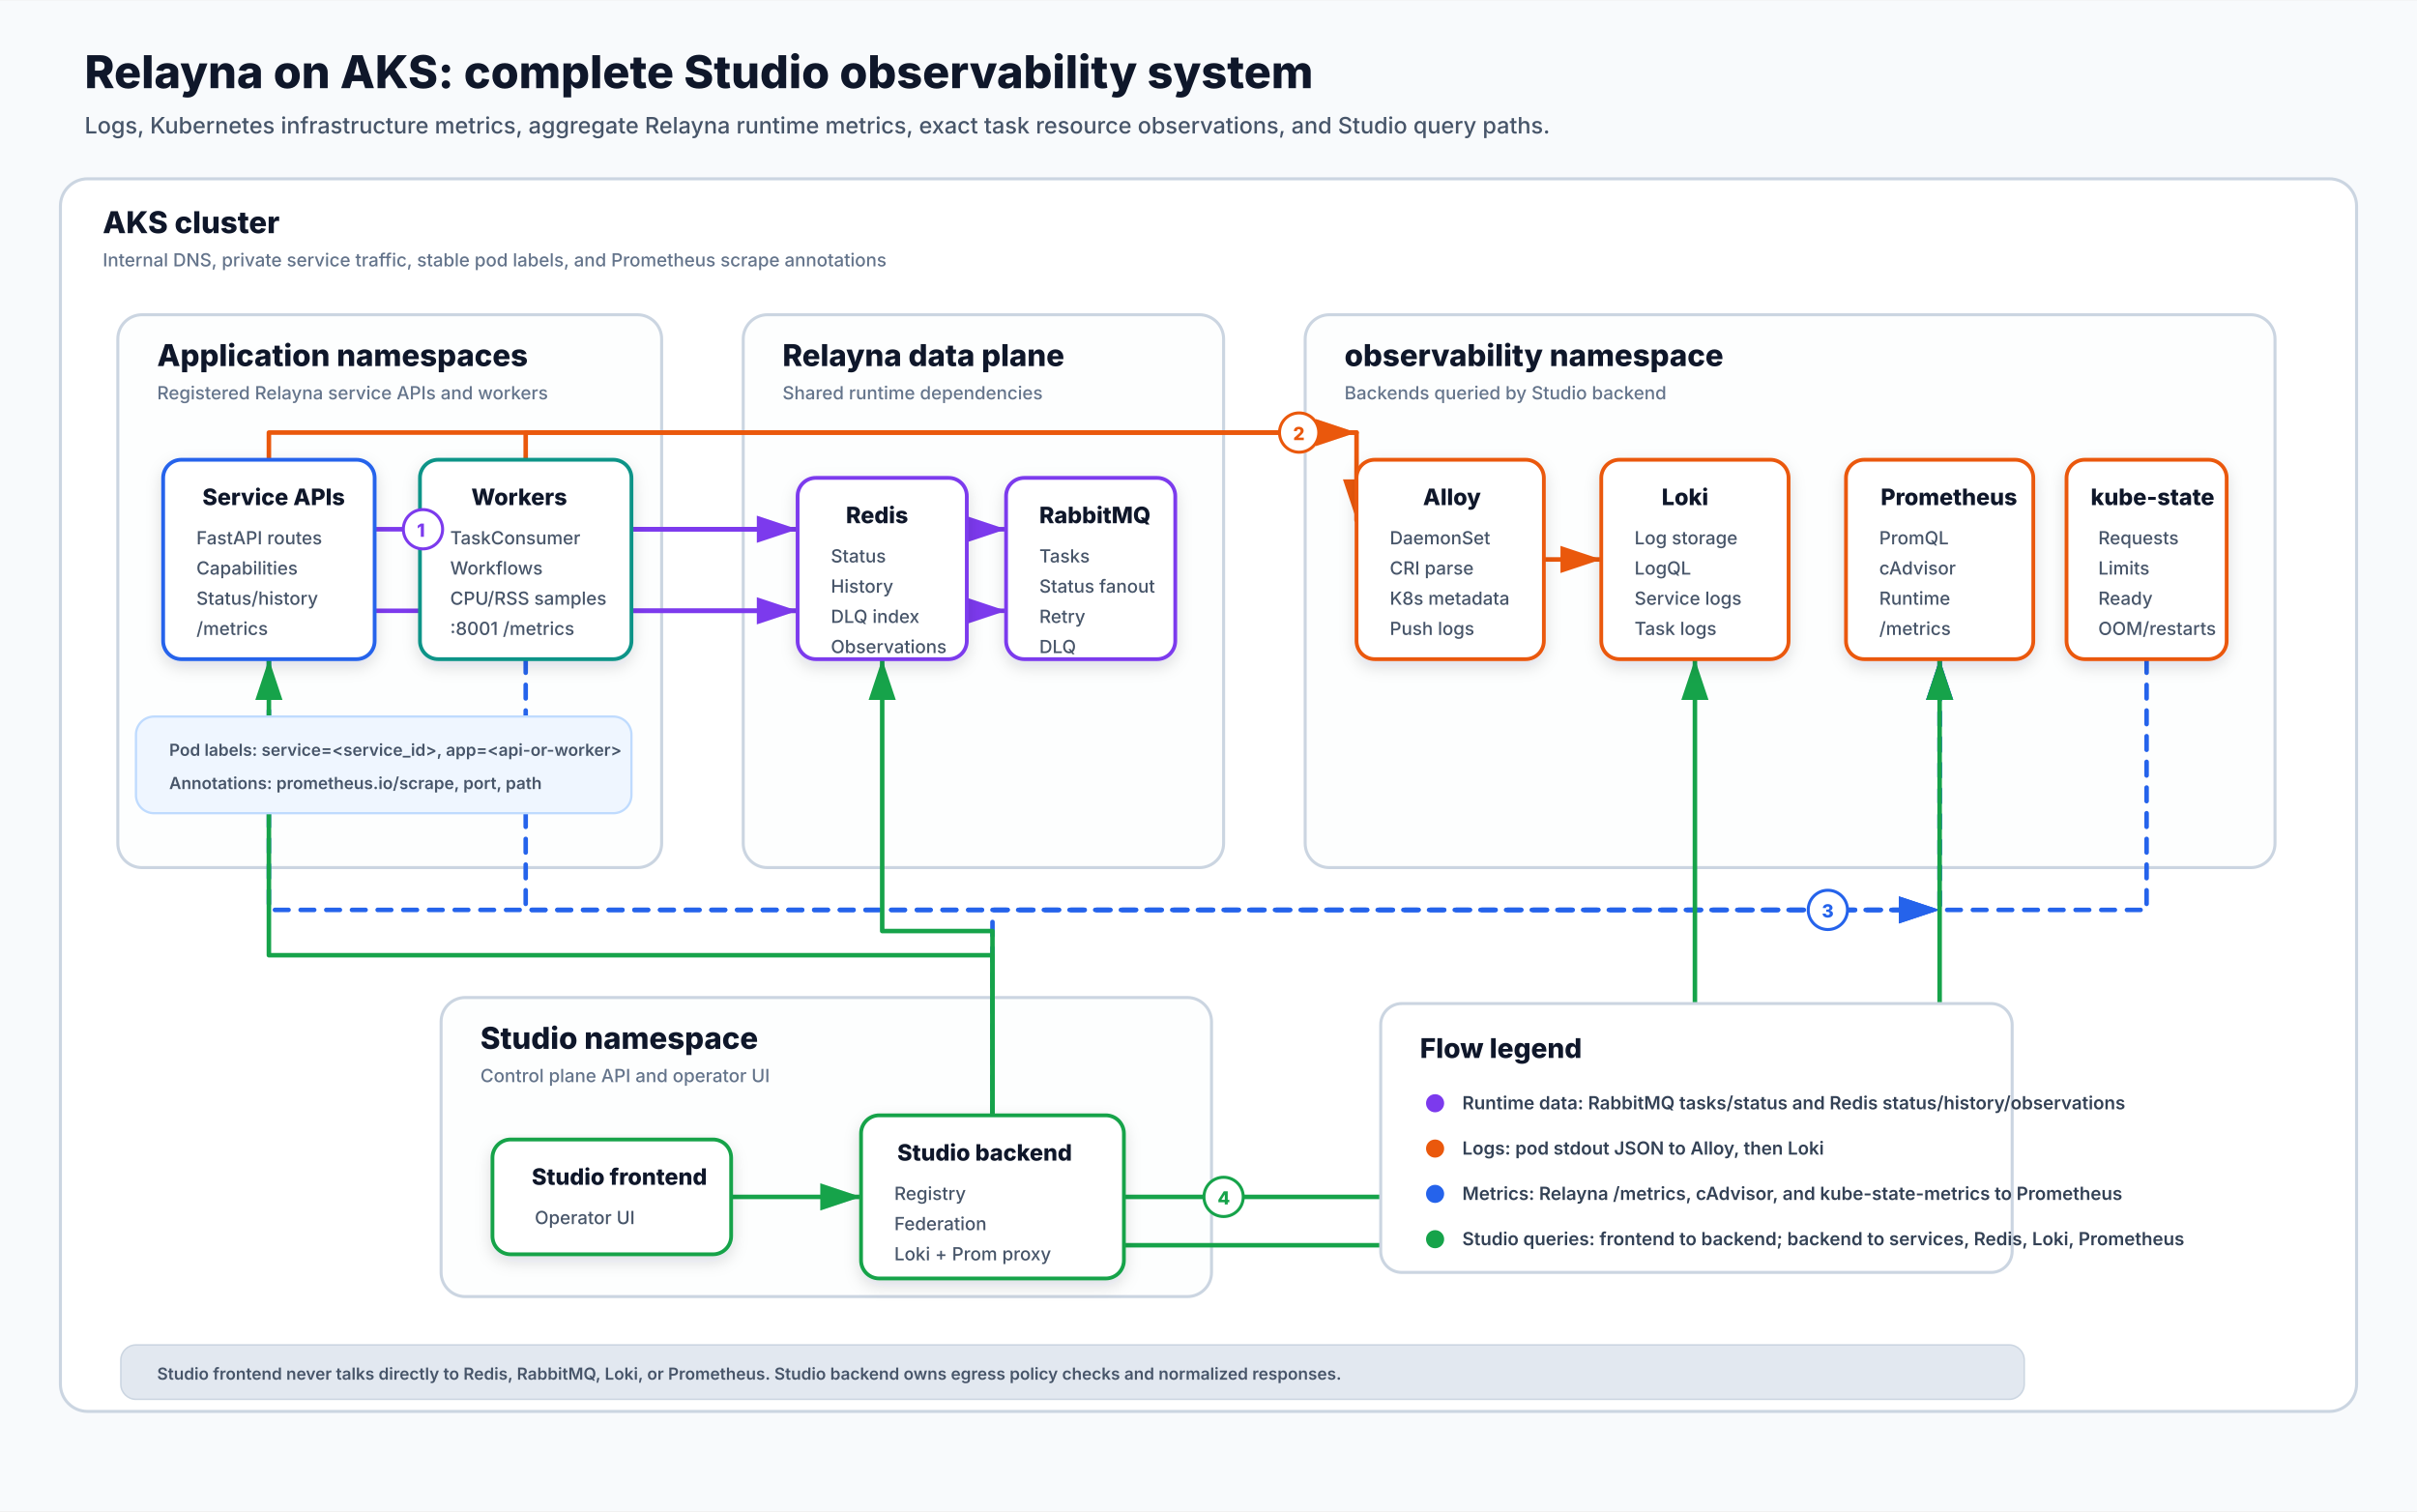
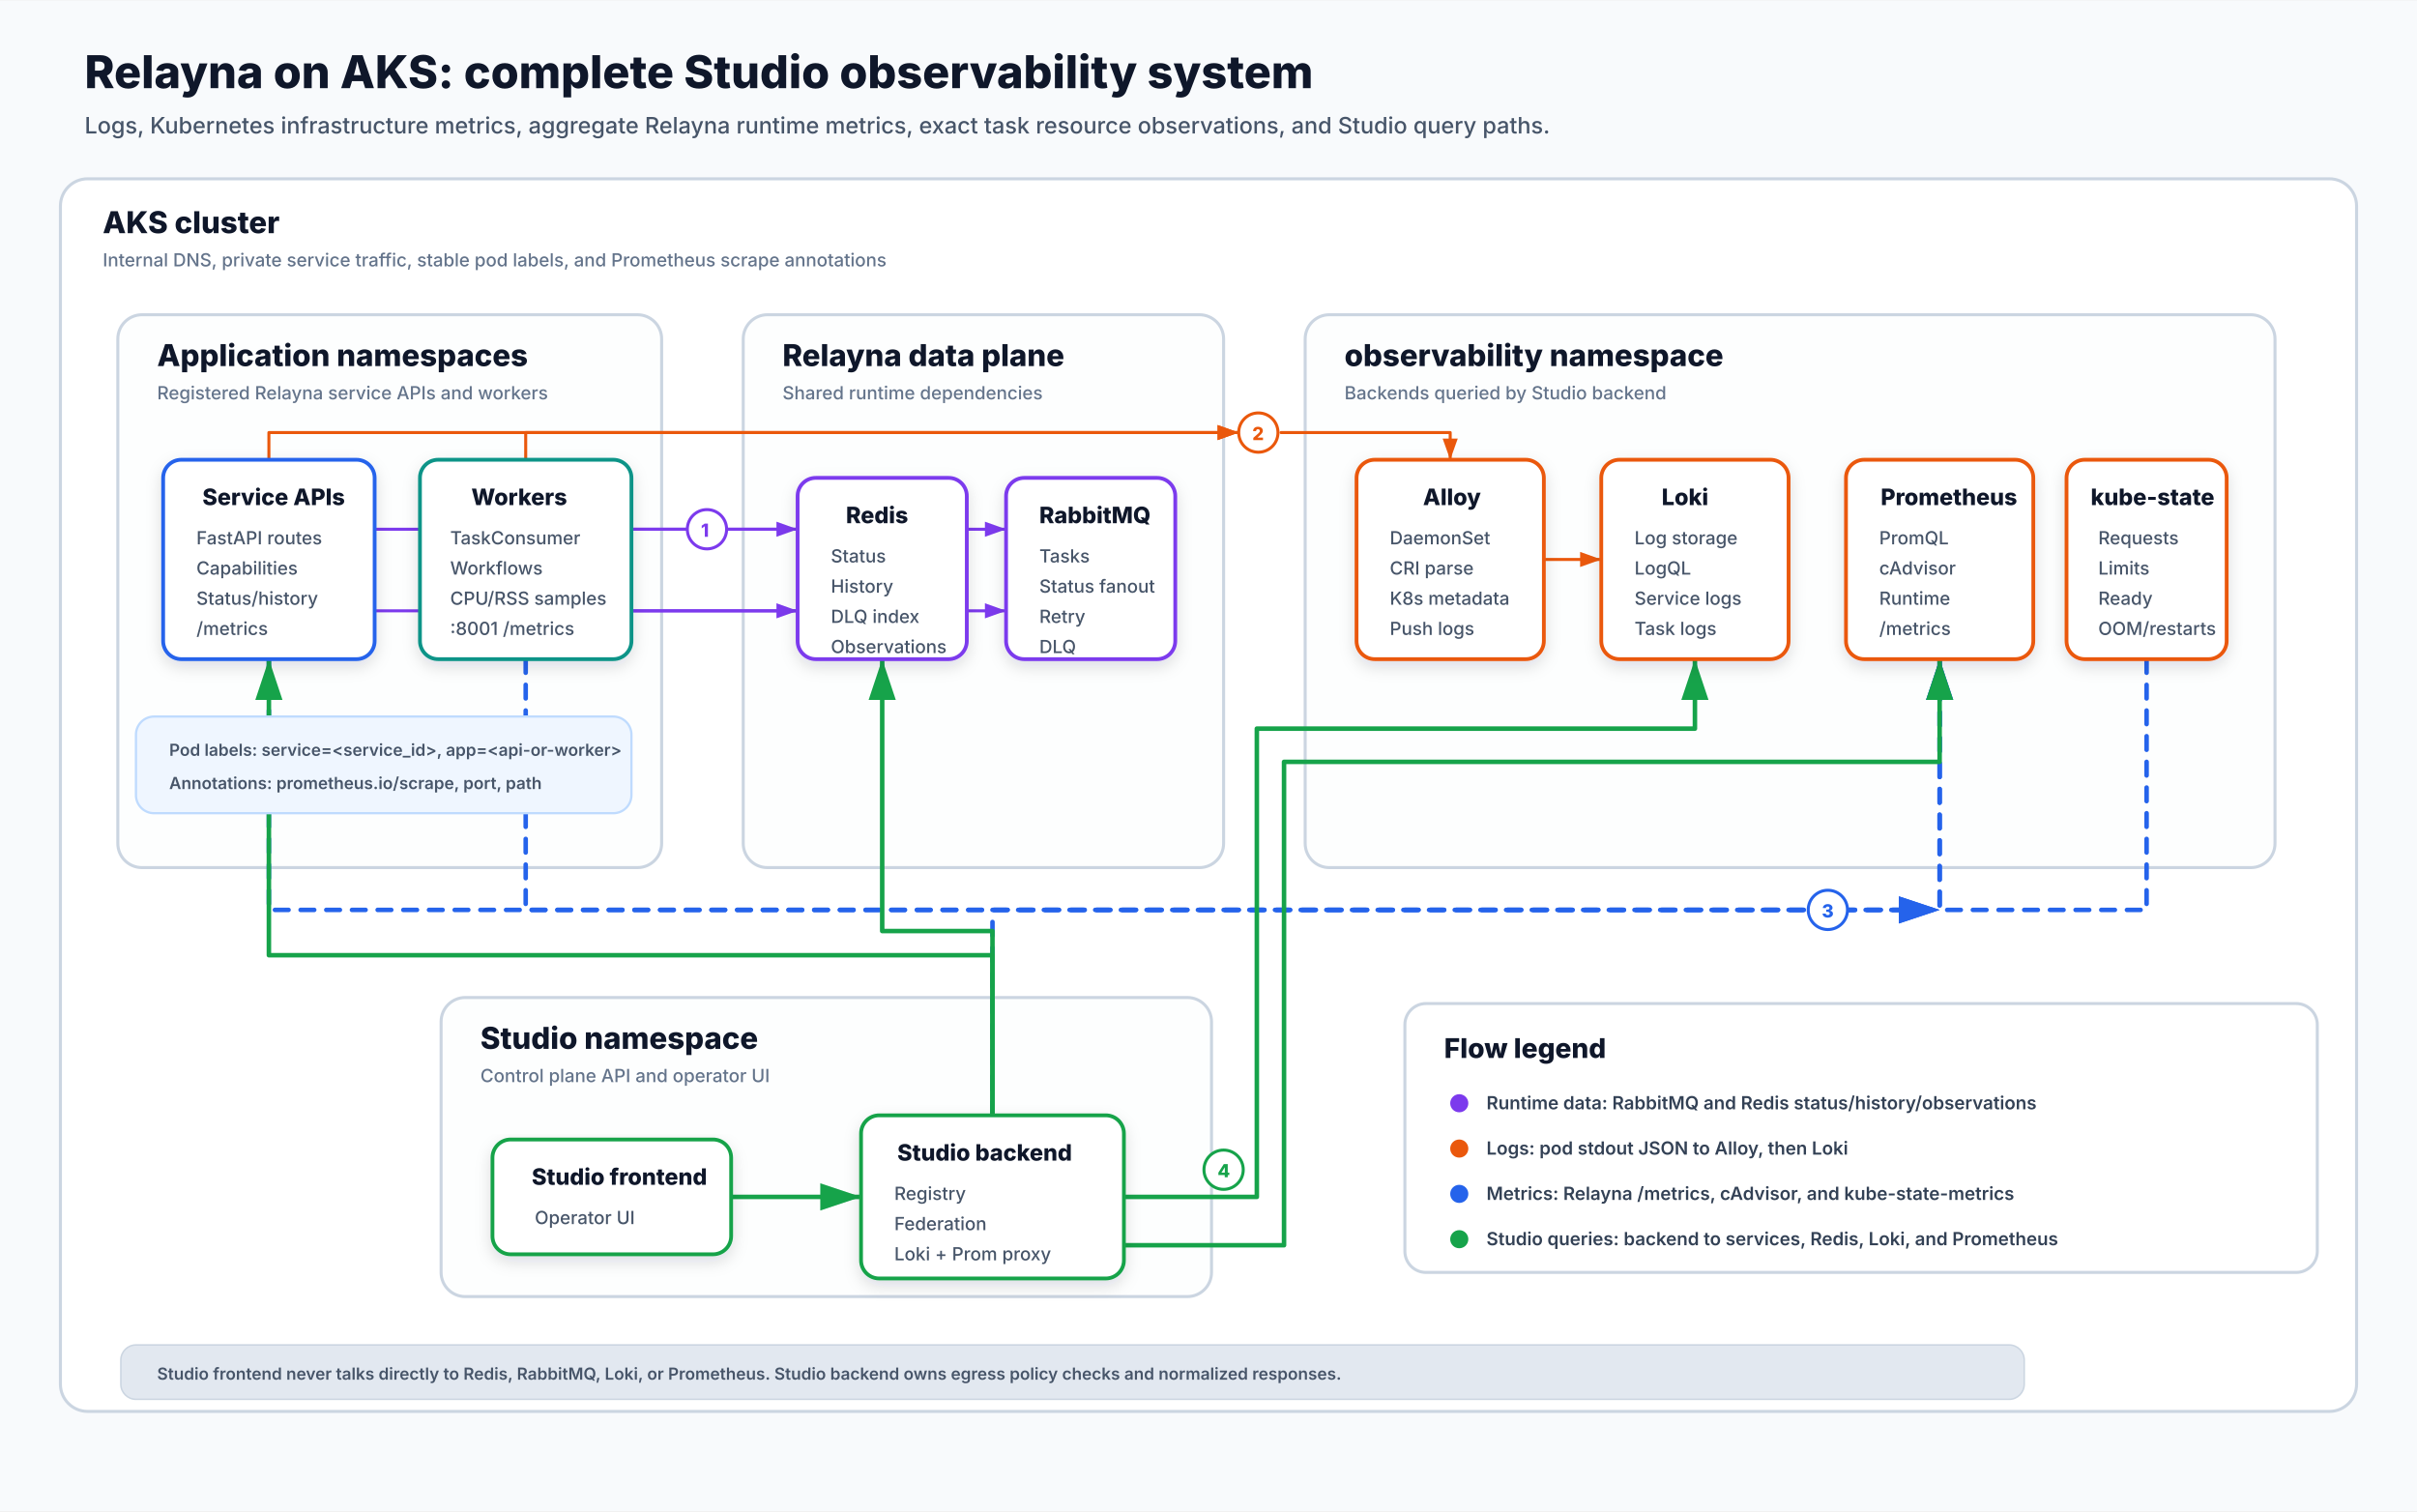
<svg xmlns="http://www.w3.org/2000/svg" width="1100" height="688" viewBox="0 0 1600 1000" role="img" aria-labelledby="title desc">
  <defs>
    <marker id="arrow-blue" markerWidth="10" markerHeight="10" refX="9" refY="3" orient="auto" markerUnits="strokeWidth">
      <path d="M0,0 L0,6 L9,3 z" fill="#2563eb" />
    </marker>
    <marker id="arrow-green" markerWidth="10" markerHeight="10" refX="9" refY="3" orient="auto" markerUnits="strokeWidth">
      <path d="M0,0 L0,6 L9,3 z" fill="#16a34a" />
    </marker>
-     <marker id="arrow-purple" markerWidth="10" markerHeight="10" refX="9" refY="3" orient="auto" markerUnits="strokeWidth">
-       <path d="M0,0 L0,6 L9,3 z" fill="#7c3aed" />
+     <marker id="arrow-purple" markerWidth="8" markerHeight="8" refX="7" refY="2.5" orient="auto" markerUnits="strokeWidth">
+       <path d="M0,0 L0,5 L7,2.5 z" fill="#7c3aed" />
    </marker>
-     <marker id="arrow-orange" markerWidth="10" markerHeight="10" refX="9" refY="3" orient="auto" markerUnits="strokeWidth">
-       <path d="M0,0 L0,6 L9,3 z" fill="#ea580c" />
+     <marker id="arrow-orange" markerWidth="8" markerHeight="8" refX="7" refY="2.5" orient="auto" markerUnits="strokeWidth">
+       <path d="M0,0 L0,5 L7,2.5 z" fill="#ea580c" />
    </marker>
    <filter id="shadow" x="-10%" y="-10%" width="120%" height="130%">
      <feDropShadow dx="0" dy="4" stdDeviation="5" flood-color="#0f172a" flood-opacity="0.13" />
    </filter>
    <style>
      .bg { fill: #f8fafc; }
      .cluster { fill: #ffffff; stroke: #cbd5e1; stroke-width: 2; rx: 18; }
      .cluster-fill { fill: #fdfefe; stroke: #cbd5e1; stroke-width: 2; rx: 16; }
      .title { font: 800 30px Inter, Arial, sans-serif; fill: #0f172a; }
      .subtitle { font: 500 15px Inter, Arial, sans-serif; fill: #475569; }
      .cluster-title { font: 800 20px Inter, Arial, sans-serif; fill: #0f172a; }
      .cluster-subtitle { font: 500 12px Inter, Arial, sans-serif; fill: #64748b; }
      .node { fill: #ffffff; stroke-width: 2.5; rx: 12; filter: url(#shadow); }
      .node-title { font: 800 15px Inter, Arial, sans-serif; fill: #0f172a; }
      .node-body { font: 500 12px Inter, Arial, sans-serif; fill: #475569; }
      .small { font: 600 11px Inter, Arial, sans-serif; fill: #475569; }
      .legend-title { font: 800 18px Inter, Arial, sans-serif; fill: #0f172a; }
      .legend-text { font: 600 12px Inter, Arial, sans-serif; fill: #334155; }
      .api { stroke: #2563eb; }
      .worker { stroke: #0d9488; }
      .data { stroke: #7c3aed; }
      .obs { stroke: #ea580c; }
      .studio { stroke: #16a34a; }
      .arrow { fill: none; stroke-width: 3; stroke-linecap: round; stroke-linejoin: round; }
      .arrow-blue { stroke: #2563eb; marker-end: url(#arrow-blue); }
      .arrow-green { stroke: #16a34a; marker-end: url(#arrow-green); }
-       .arrow-purple { stroke: #7c3aed; marker-end: url(#arrow-purple); }
-       .arrow-orange { stroke: #ea580c; marker-end: url(#arrow-orange); }
+       .arrow-purple { stroke: #7c3aed; stroke-width: 2; marker-end: url(#arrow-purple); }
+       .arrow-orange { stroke: #ea580c; stroke-width: 2; marker-end: url(#arrow-orange); }
      .dash { stroke-dasharray: 9 8; }
      .badge { fill: #ffffff; stroke-width: 2; }
      .badge-text { font: 800 12px Inter, Arial, sans-serif; }
    </style>
  </defs>
  <rect class="bg" width="1600" height="1000" />
  <text x="56" y="58" class="title">Relayna on AKS: complete Studio observability system</text>
  <text x="56" y="88" class="subtitle">Logs, Kubernetes infrastructure metrics, aggregate Relayna runtime metrics, exact task resource observations, and Studio query paths.</text>
  <rect x="40" y="118" width="1520" height="816" class="cluster" />
  <text x="68" y="154" class="cluster-title">AKS cluster</text>
  <text x="68" y="176" class="cluster-subtitle">Internal DNS, private service traffic, stable pod labels, and Prometheus scrape annotations</text>
  <rect x="78" y="208" width="360" height="366" class="cluster-fill" />
  <text x="104" y="242" class="cluster-title">Application namespaces</text>
  <text x="104" y="264" class="cluster-subtitle">Registered Relayna service APIs and workers</text>
  <rect x="492" y="208" width="318" height="366" class="cluster-fill" />
  <text x="518" y="242" class="cluster-title">Relayna data plane</text>
  <text x="518" y="264" class="cluster-subtitle">Shared runtime dependencies</text>
  <rect x="864" y="208" width="642" height="366" class="cluster-fill" />
  <text x="890" y="242" class="cluster-title">observability namespace</text>
  <text x="890" y="264" class="cluster-subtitle">Backends queried by Studio backend</text>
  <rect x="292" y="660" width="510" height="198" class="cluster-fill" />
  <text x="318" y="694" class="cluster-title">Studio namespace</text>
  <text x="318" y="716" class="cluster-subtitle">Control plane API and operator UI</text>
  <path d="M248 350 H528" class="arrow arrow-purple" />
  <path d="M418 350 H666" class="arrow arrow-purple" />
  <path d="M418 404 H666" class="arrow arrow-purple" />
  <path d="M248 404 H528" class="arrow arrow-purple" />
-   <path d="M178 304 V286 H898 V344" class="arrow arrow-orange" />
-   <path d="M348 304 V286 H898" class="arrow arrow-orange" />
+   <path d="M178 304 V286 H820" class="arrow arrow-orange" />
+   <path d="M348 304 V286 H820" class="arrow arrow-orange" />
+   <path d="M848 286 H960 V304" class="arrow arrow-orange" />
  <path d="M1022 370 H1060" class="arrow arrow-orange" />
  <path d="M178 436 V602 H1284 V436" class="arrow arrow-blue dash" />
  <path d="M348 436 V602 H1284" class="arrow arrow-blue dash" />
  <path d="M657 738 V602 H1284" class="arrow arrow-blue dash" />
  <path d="M1421 436 V602 H1284 V436" class="arrow arrow-blue dash" />
  <path d="M484 792 H570" class="arrow arrow-green" />
  <path d="M657 738 V632 H178 V436" class="arrow arrow-green" />
  <path d="M657 738 V616 H584 V436" class="arrow arrow-green" />
-   <path d="M744 792 H1122 V436" class="arrow arrow-green" />
-   <path d="M744 824 H1284 V436" class="arrow arrow-green" />
+   <path d="M744 792 H832 V482 H1122 V436" class="arrow arrow-green" />
+   <path d="M744 824 H850 V504 H1284 V436" class="arrow arrow-green" />
  <rect x="108" y="304" width="140" height="132" class="node api" />
  <text x="134" y="334" class="node-title">Service APIs</text>
  <text x="130" y="360" class="node-body">FastAPI routes</text>
  <text x="130" y="380" class="node-body">Capabilities</text>
  <text x="130" y="400" class="node-body">Status/history</text>
  <text x="130" y="420" class="node-body">/metrics</text>
  <rect x="278" y="304" width="140" height="132" class="node worker" />
  <text x="312" y="334" class="node-title">Workers</text>
  <text x="298" y="360" class="node-body">TaskConsumer</text>
  <text x="298" y="380" class="node-body">Workflows</text>
  <text x="298" y="400" class="node-body">CPU/RSS samples</text>
  <text x="298" y="420" class="node-body">:8001 /metrics</text>
  <rect x="90" y="474" width="328" height="64" rx="12" fill="#eff6ff" stroke="#bfdbfe" stroke-width="1.5" />
  <text x="112" y="500" class="small">Pod labels: service=&lt;service_id&gt;, app=&lt;api-or-worker&gt;</text>
  <text x="112" y="522" class="small">Annotations: prometheus.io/scrape, port, path</text>
  <rect x="528" y="316" width="112" height="120" class="node data" />
  <text x="560" y="346" class="node-title">Redis</text>
  <text x="550" y="372" class="node-body">Status</text>
  <text x="550" y="392" class="node-body">History</text>
  <text x="550" y="412" class="node-body">DLQ index</text>
  <text x="550" y="432" class="node-body">Observations</text>
  <rect x="666" y="316" width="112" height="120" class="node data" />
  <text x="688" y="346" class="node-title">RabbitMQ</text>
  <text x="688" y="372" class="node-body">Tasks</text>
  <text x="688" y="392" class="node-body">Status fanout</text>
  <text x="688" y="412" class="node-body">Retry</text>
  <text x="688" y="432" class="node-body">DLQ</text>
  <rect x="898" y="304" width="124" height="132" class="node obs" />
  <text x="942" y="334" class="node-title">Alloy</text>
  <text x="920" y="360" class="node-body">DaemonSet</text>
  <text x="920" y="380" class="node-body">CRI parse</text>
  <text x="920" y="400" class="node-body">K8s metadata</text>
  <text x="920" y="420" class="node-body">Push logs</text>
  <rect x="1060" y="304" width="124" height="132" class="node obs" />
  <text x="1100" y="334" class="node-title">Loki</text>
  <text x="1082" y="360" class="node-body">Log storage</text>
  <text x="1082" y="380" class="node-body">LogQL</text>
  <text x="1082" y="400" class="node-body">Service logs</text>
  <text x="1082" y="420" class="node-body">Task logs</text>
  <rect x="1222" y="304" width="124" height="132" class="node obs" />
  <text x="1245" y="334" class="node-title">Prometheus</text>
  <text x="1244" y="360" class="node-body">PromQL</text>
  <text x="1244" y="380" class="node-body">cAdvisor</text>
  <text x="1244" y="400" class="node-body">Runtime</text>
  <text x="1244" y="420" class="node-body">/metrics</text>
  <rect x="1368" y="304" width="106" height="132" class="node obs" />
  <text x="1384" y="334" class="node-title">kube-state</text>
  <text x="1389" y="360" class="node-body">Requests</text>
  <text x="1389" y="380" class="node-body">Limits</text>
  <text x="1389" y="400" class="node-body">Ready</text>
  <text x="1389" y="420" class="node-body">OOM/restarts</text>
  <rect x="326" y="754" width="158" height="76" class="node studio" />
  <text x="352" y="784" class="node-title">Studio frontend</text>
  <text x="354" y="810" class="node-body">Operator UI</text>
  <rect x="570" y="738" width="174" height="108" class="node studio" />
  <text x="594" y="768" class="node-title">Studio backend</text>
  <text x="592" y="794" class="node-body">Registry</text>
  <text x="592" y="814" class="node-body">Federation</text>
  <text x="592" y="834" class="node-body">Loki + Prom proxy</text>
-   <circle cx="280" cy="350" r="13" class="badge" stroke="#7c3aed" />
-   <text x="276" y="355" class="badge-text" fill="#7c3aed">1</text>
-   <circle cx="860" cy="286" r="13" class="badge" stroke="#ea580c" />
-   <text x="856" y="291" class="badge-text" fill="#ea580c">2</text>
+   <circle cx="468" cy="350" r="13" class="badge" stroke="#7c3aed" />
+   <text x="464" y="355" class="badge-text" fill="#7c3aed">1</text>
+   <circle cx="833" cy="286" r="13" class="badge" stroke="#ea580c" />
+   <text x="829" y="291" class="badge-text" fill="#ea580c">2</text>
  <circle cx="1210" cy="602" r="13" class="badge" stroke="#2563eb" />
  <text x="1206" y="607" class="badge-text" fill="#2563eb">3</text>
-   <circle cx="810" cy="792" r="13" class="badge" stroke="#16a34a" />
-   <text x="806" y="797" class="badge-text" fill="#16a34a">4</text>
-   <rect x="914" y="664" width="418" height="178" rx="14" fill="#ffffff" stroke="#cbd5e1" stroke-width="2" />
-   <text x="940" y="700" class="legend-title">Flow legend</text>
-   <circle cx="950" cy="730" r="6" fill="#7c3aed" />
-   <text x="968" y="734" class="legend-text">Runtime data: RabbitMQ tasks/status and Redis status/history/observations</text>
-   <circle cx="950" cy="760" r="6" fill="#ea580c" />
-   <text x="968" y="764" class="legend-text">Logs: pod stdout JSON to Alloy, then Loki</text>
-   <circle cx="950" cy="790" r="6" fill="#2563eb" />
-   <text x="968" y="794" class="legend-text">Metrics: Relayna /metrics, cAdvisor, and kube-state-metrics to Prometheus</text>
-   <circle cx="950" cy="820" r="6" fill="#16a34a" />
-   <text x="968" y="824" class="legend-text">Studio queries: frontend to backend; backend to services, Redis, Loki, Prometheus</text>
+   <circle cx="810" cy="774" r="13" class="badge" stroke="#16a34a" />
+   <text x="806" y="779" class="badge-text" fill="#16a34a">4</text>
+   <rect x="930" y="664" width="604" height="178" rx="14" fill="#ffffff" stroke="#cbd5e1" stroke-width="2" />
+   <text x="956" y="700" class="legend-title">Flow legend</text>
+   <circle cx="966" cy="730" r="6" fill="#7c3aed" />
+   <text x="984" y="734" class="legend-text">Runtime data: RabbitMQ and Redis status/history/observations</text>
+   <circle cx="966" cy="760" r="6" fill="#ea580c" />
+   <text x="984" y="764" class="legend-text">Logs: pod stdout JSON to Alloy, then Loki</text>
+   <circle cx="966" cy="790" r="6" fill="#2563eb" />
+   <text x="984" y="794" class="legend-text">Metrics: Relayna /metrics, cAdvisor, and kube-state-metrics</text>
+   <circle cx="966" cy="820" r="6" fill="#16a34a" />
+   <text x="984" y="824" class="legend-text">Studio queries: backend to services, Redis, Loki, and Prometheus</text>
  <rect x="80" y="890" width="1260" height="36" rx="10" fill="#e2e8f0" stroke="#cbd5e1" />
  <text x="104" y="913" class="small">Studio frontend never talks directly to Redis, RabbitMQ, Loki, or Prometheus. Studio backend owns egress policy checks and normalized responses.</text>
</svg>
